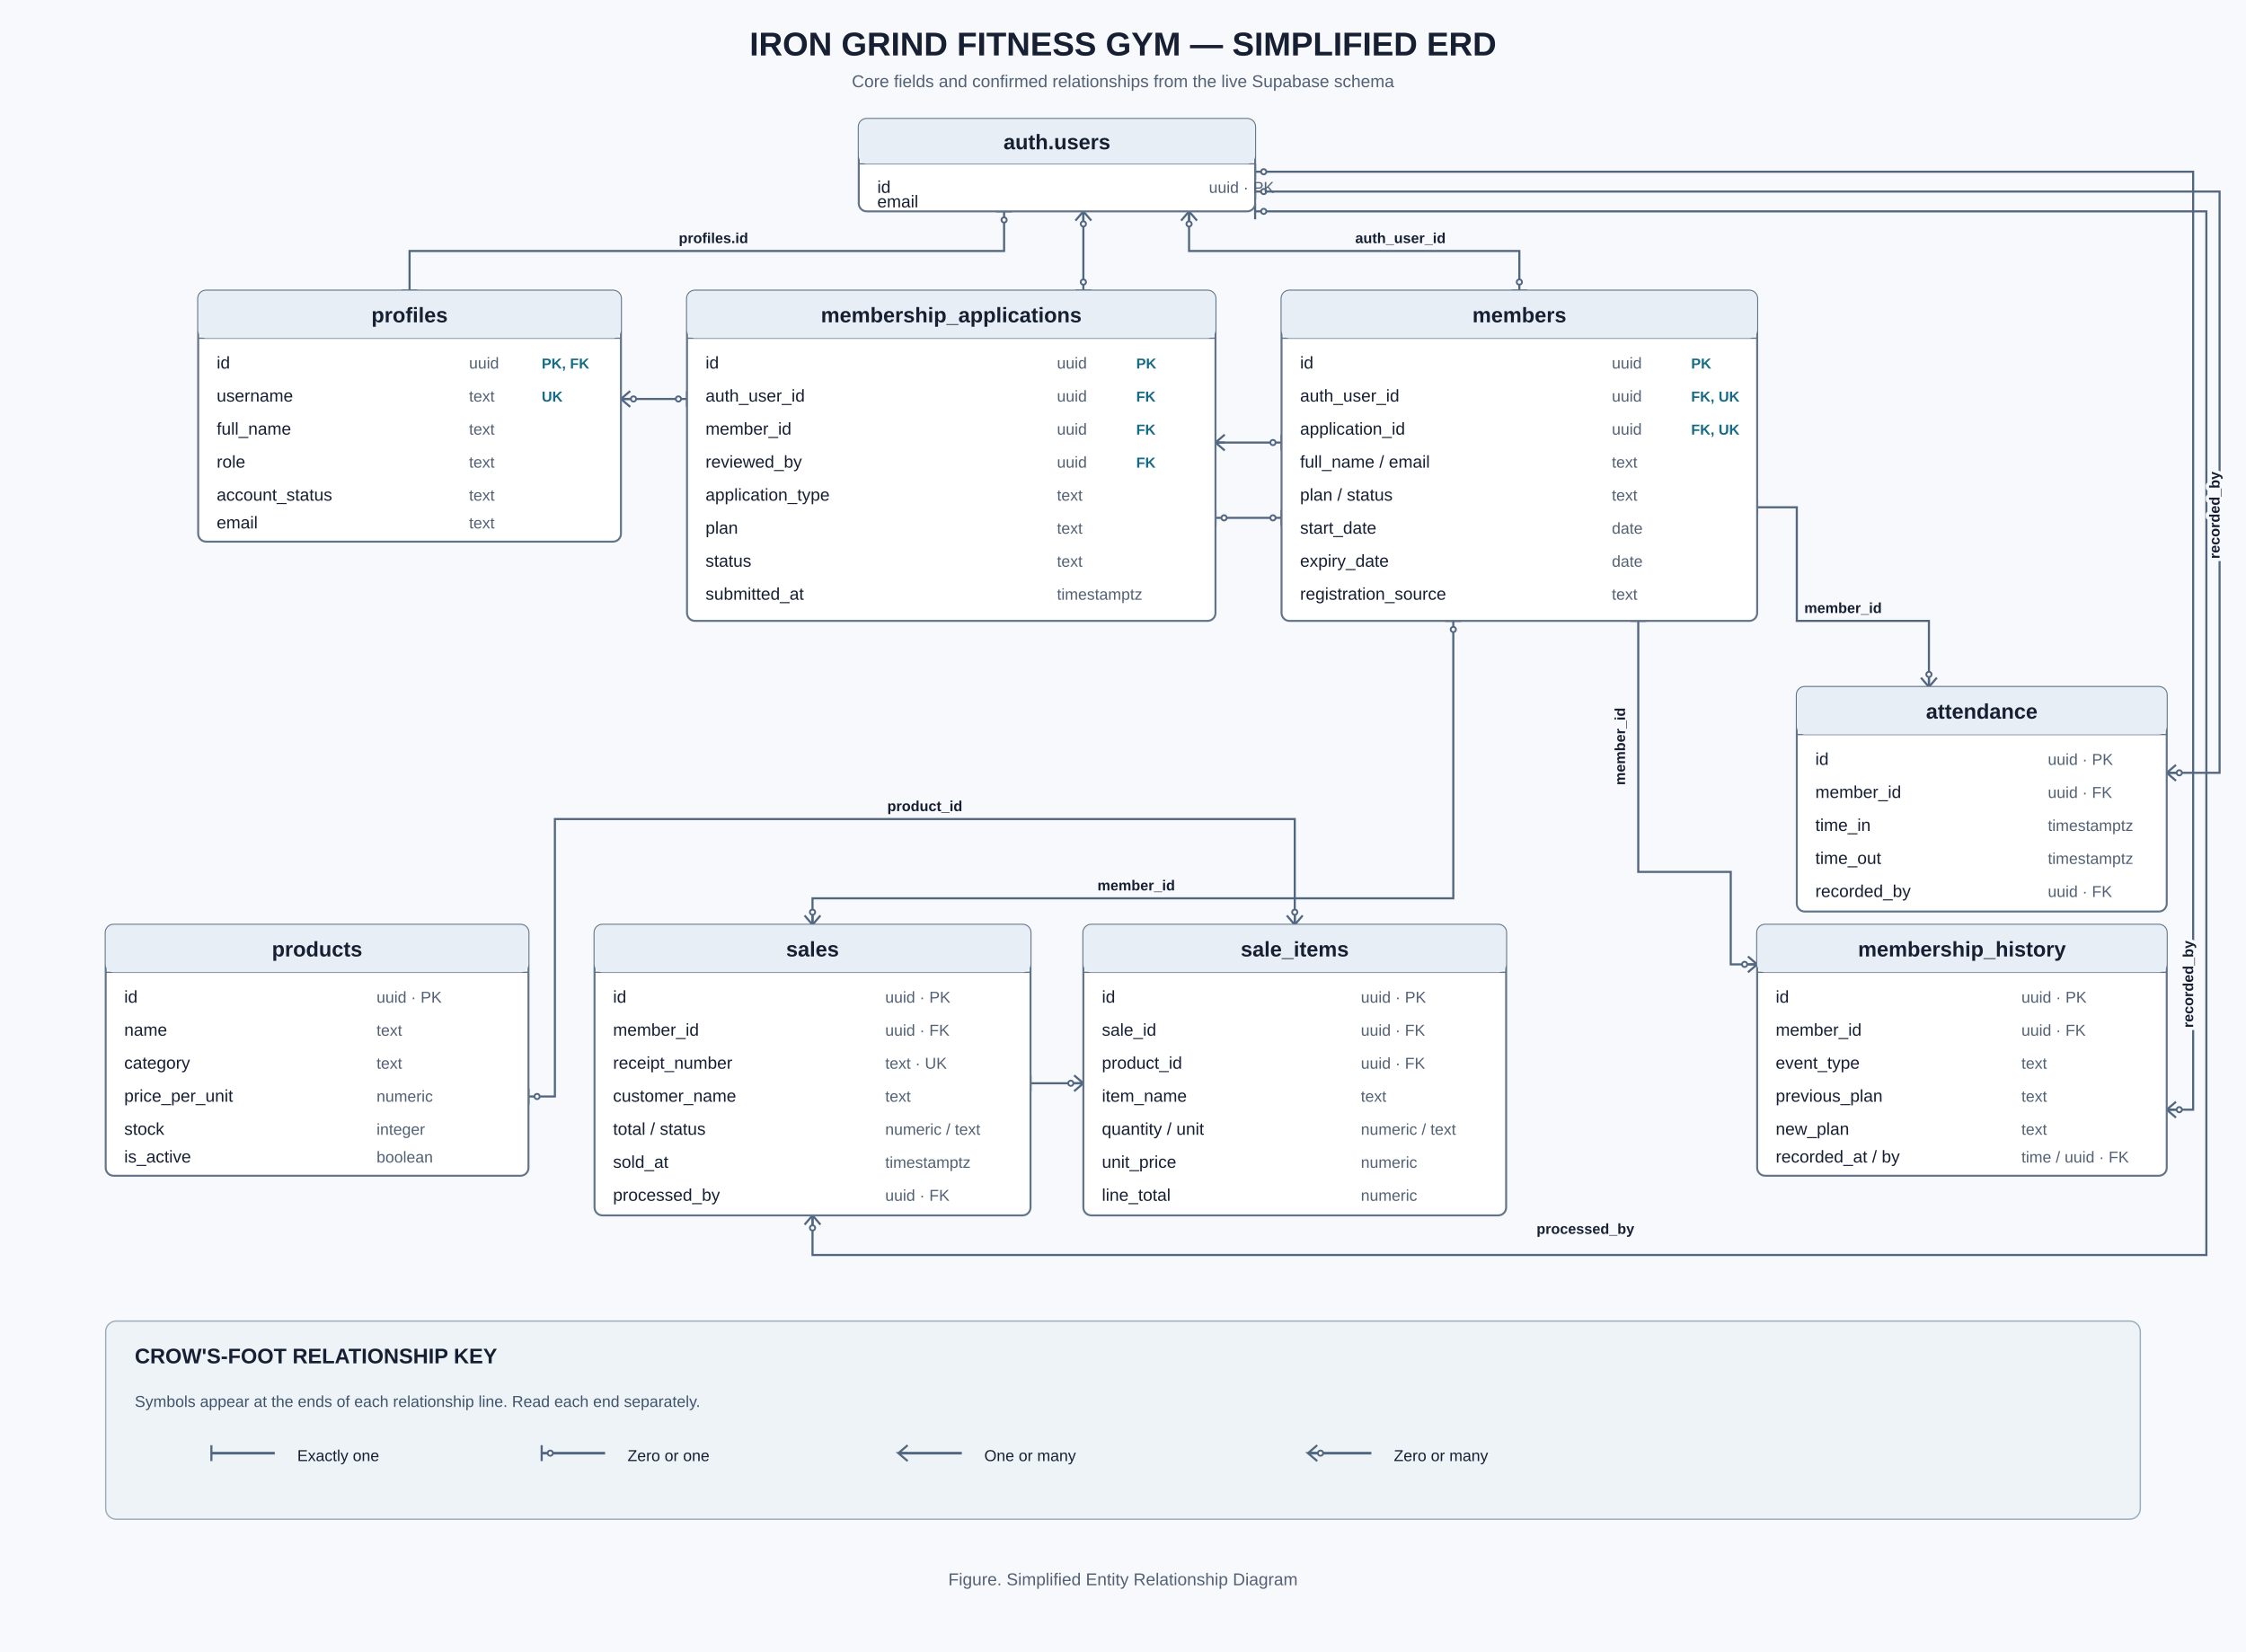
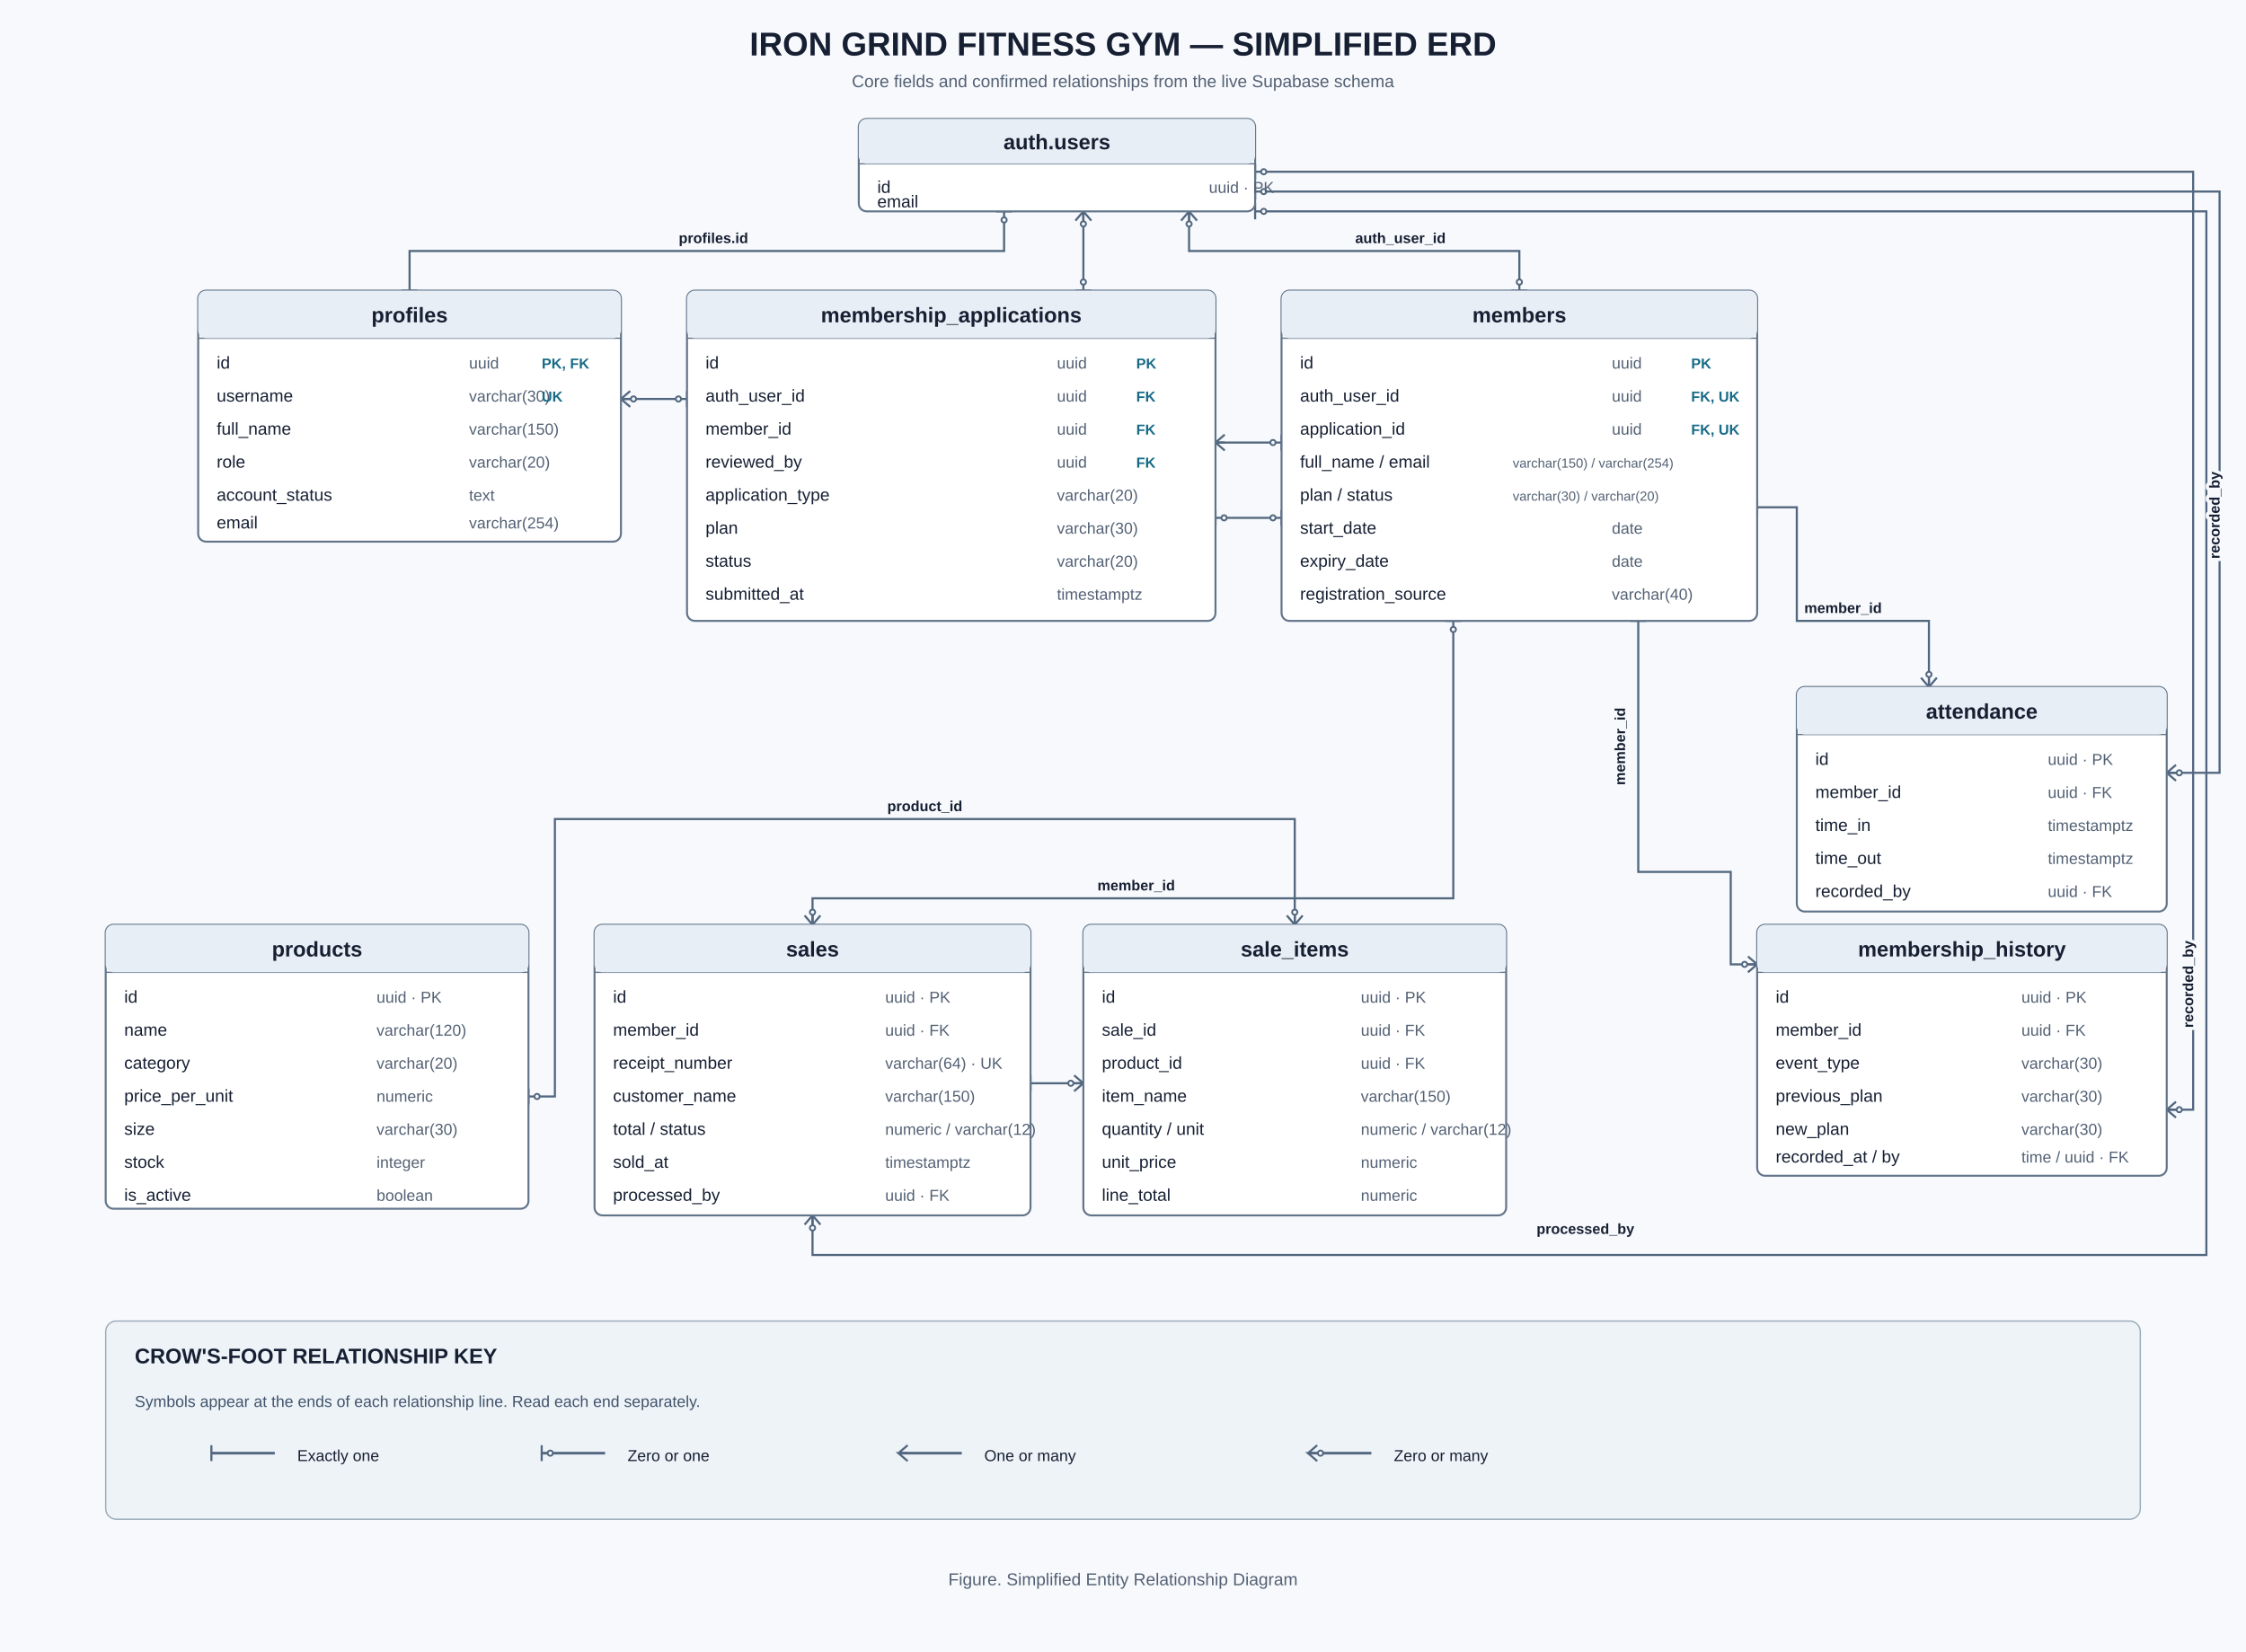
<svg xmlns="http://www.w3.org/2000/svg" width="1700" height="1250" viewBox="0 0 1700 1250" role="img" aria-labelledby="title desc">
  <defs>
    <marker id="cardOne" markerWidth="10" markerHeight="14" viewBox="0 0 10 14" refX="8" refY="7" markerUnits="userSpaceOnUse" orient="auto-start-reverse">
      <path d="M8 1V13" fill="none" stroke="#52677f" stroke-width="1.6" />
    </marker>
    <marker id="cardOptionalOne" markerWidth="11" markerHeight="14" viewBox="0 0 11 14" refX="9" refY="7" markerUnits="userSpaceOnUse" orient="auto-start-reverse">
      <circle cx="2.5" cy="7" r="2" fill="#f7f9fc" stroke="#52677f" stroke-width="1.4" />
      <path d="M9 1V13" fill="none" stroke="#52677f" stroke-width="1.6" />
    </marker>
    <marker id="cardMany" markerWidth="10" markerHeight="14" viewBox="0 0 10 14" refX="8" refY="7" markerUnits="userSpaceOnUse" orient="auto-start-reverse">
      <path d="M1 1L8 7L1 7M1 13L8 7" fill="none" stroke="#52677f" stroke-width="1.6" />
    </marker>
    <marker id="cardOptionalMany" markerWidth="14" markerHeight="14" viewBox="0 0 14 14" refX="12" refY="7" markerUnits="userSpaceOnUse" orient="auto-start-reverse">
      <circle cx="2.5" cy="7" r="2" fill="#f7f9fc" stroke="#52677f" stroke-width="1.4" />
      <path d="M5 1L12 7L5 7M5 13L12 7" fill="none" stroke="#52677f" stroke-width="1.6" />
    </marker>
    <style>
    text{font-family:Arial,Helvetica,sans-serif;fill:#172033}.title{font-size:25px;font-weight:700}.subtitle{font-size:13px;fill:#536174}.table{fill:#fff;stroke:#62748a;stroke-width:1.5}.head{fill:#e8eef5}.th{font-size:16px;font-weight:700}.field{font-size:13px}.type{font-size:12px;fill:#536174}.key{font-size:11px;font-weight:700;fill:#176b87}.edge{fill:none;stroke:#52677f;stroke-width:1.6}.rel{font-size:11px;font-weight:700;fill:#30445b;paint-order:stroke;stroke:#f7f9fc;stroke-width:5px;stroke-linejoin:round}.legend{font-size:12px;fill:#40536b}
  </style>
  </defs>
  <rect width="1700" height="1260" fill="#f7f9fc" />
  <text x="850" y="42" text-anchor="middle" class="title">IRON GRIND FITNESS GYM — SIMPLIFIED ERD</text>
  <text x="850" y="66" text-anchor="middle" class="subtitle">Core fields and confirmed relationships from the live Supabase schema</text>
  <g class="edge">
    <path d="M760 160V190H310V220" marker-start="url(#cardOptionalOne)" marker-end="url(#cardOne)" />
    <path d="M820 160V220" marker-start="url(#cardOptionalMany)" marker-end="url(#cardOptionalOne)" />
    <path d="M900 160V190H1150V220" marker-start="url(#cardOptionalMany)" marker-end="url(#cardOptionalOne)" />
    <path d="M470 302H520" marker-start="url(#cardOptionalMany)" marker-end="url(#cardOptionalOne)" />
    <path d="M920 335H970" marker-start="url(#cardMany)" marker-end="url(#cardOptionalOne)" />
    <path d="M920 392H970" marker-start="url(#cardOptionalOne)" marker-end="url(#cardOptionalOne)" />
    <path d="M1330 384H1360V470H1460V520" marker-start="url(#cardOne)" marker-end="url(#cardOptionalMany)" />
    <path d="M1240 470V660H1310V730H1330" marker-start="url(#cardOne)" marker-end="url(#cardOptionalMany)" />
    <path d="M1100 470V680H615V700" marker-start="url(#cardOptionalOne)" marker-end="url(#cardOptionalMany)" />
    <path d="M780 820H820" marker-start="url(#cardOne)" marker-end="url(#cardOptionalMany)" />
    <path d="M400 830H420V620H980V700" marker-start="url(#cardOptionalOne)" marker-end="url(#cardOptionalMany)" />
    <path d="M950 145H1680V585H1640" marker-start="url(#cardOptionalOne)" marker-end="url(#cardOptionalMany)" />
    <path d="M950 130H1660V840H1640" marker-start="url(#cardOptionalOne)" marker-end="url(#cardOptionalMany)" />
    <path d="M950 160H1670V950H615V920" marker-start="url(#cardOptionalOne)" marker-end="url(#cardOptionalMany)" />
  </g>
  <g class="rel">
    <text x="540" y="184" text-anchor="middle">profiles.id</text>
    <text x="1060" y="184" text-anchor="middle">auth_user_id</text>
    <text x="1395" y="464" text-anchor="middle">member_id</text>
    <text x="1230" y="565" transform="rotate(-90 1230 565)" text-anchor="middle">member_id</text>
    <text x="700" y="614" text-anchor="middle">product_id</text>
    <text x="1680" y="390" transform="rotate(-90 1680 390)" text-anchor="middle">recorded_by</text>
    <text x="1660" y="745" transform="rotate(-90 1660 745)" text-anchor="middle">recorded_by</text>
    <text x="1200" y="934" text-anchor="middle">processed_by</text>
    <text x="860" y="674" text-anchor="middle">member_id</text>
  </g>
  <g transform="translate(650 90)">
    <rect width="300" height="70" rx="6" class="table" />
    <path d="M0 34H300" stroke="#62748a" />
    <rect width="300" height="34" rx="6" class="head" />
    <text x="150" y="23" text-anchor="middle" class="th">auth.users</text>
    <text x="14" y="56" class="field">id</text>
    <text x="265" y="56" class="type">uuid · PK</text>
    <text x="14" y="67" class="field">email</text>
  </g>
  <g transform="translate(150 220)">
    <rect width="320" height="190" rx="6" class="table" />
    <path d="M0 36H320" stroke="#62748a" />
    <rect width="320" height="36" rx="6" class="head" />
    <text x="160" y="24" text-anchor="middle" class="th">profiles</text>
    <text x="14" y="59" class="field">id</text>
    <text x="205" y="59" class="type">uuid</text>
    <text x="260" y="59" class="key">PK, FK</text>
    <text x="14" y="84" class="field">username</text>
-     <text x="205" y="84" class="type">text</text>
+     <text x="205" y="84" class="type">varchar(30)</text>
    <text x="260" y="84" class="key">UK</text>
    <text x="14" y="109" class="field">full_name</text>
-     <text x="205" y="109" class="type">text</text>
+     <text x="205" y="109" class="type">varchar(150)</text>
    <text x="14" y="134" class="field">role</text>
-     <text x="205" y="134" class="type">text</text>
+     <text x="205" y="134" class="type">varchar(20)</text>
    <text x="14" y="159" class="field">account_status</text>
    <text x="205" y="159" class="type">text</text>
    <text x="14" y="180" class="field">email</text>
-     <text x="205" y="180" class="type">text</text>
+     <text x="205" y="180" class="type">varchar(254)</text>
  </g>
  <g transform="translate(520 220)">
    <rect width="400" height="250" rx="6" class="table" />
    <path d="M0 36H400" stroke="#62748a" />
    <rect width="400" height="36" rx="6" class="head" />
    <text x="200" y="24" text-anchor="middle" class="th">membership_applications</text>
    <text x="14" y="59" class="field">id</text>
    <text x="280" y="59" class="type">uuid</text>
    <text x="340" y="59" class="key">PK</text>
    <text x="14" y="84" class="field">auth_user_id</text>
    <text x="280" y="84" class="type">uuid</text>
    <text x="340" y="84" class="key">FK</text>
    <text x="14" y="109" class="field">member_id</text>
    <text x="280" y="109" class="type">uuid</text>
    <text x="340" y="109" class="key">FK</text>
    <text x="14" y="134" class="field">reviewed_by</text>
    <text x="280" y="134" class="type">uuid</text>
    <text x="340" y="134" class="key">FK</text>
    <text x="14" y="159" class="field">application_type</text>
-     <text x="280" y="159" class="type">text</text>
+     <text x="280" y="159" class="type">varchar(20)</text>
    <text x="14" y="184" class="field">plan</text>
-     <text x="280" y="184" class="type">text</text>
+     <text x="280" y="184" class="type">varchar(30)</text>
    <text x="14" y="209" class="field">status</text>
-     <text x="280" y="209" class="type">text</text>
+     <text x="280" y="209" class="type">varchar(20)</text>
    <text x="14" y="234" class="field">submitted_at</text>
    <text x="280" y="234" class="type">timestamptz</text>
  </g>
  <g transform="translate(970 220)">
    <rect width="360" height="250" rx="6" class="table" />
    <path d="M0 36H360" stroke="#62748a" />
    <rect width="360" height="36" rx="6" class="head" />
    <text x="180" y="24" text-anchor="middle" class="th">members</text>
    <text x="14" y="59" class="field">id</text>
    <text x="250" y="59" class="type">uuid</text>
    <text x="310" y="59" class="key">PK</text>
    <text x="14" y="84" class="field">auth_user_id</text>
    <text x="250" y="84" class="type">uuid</text>
    <text x="310" y="84" class="key">FK, UK</text>
    <text x="14" y="109" class="field">application_id</text>
    <text x="250" y="109" class="type">uuid</text>
    <text x="310" y="109" class="key">FK, UK</text>
    <text x="14" y="134" class="field">full_name / email</text>
-     <text x="250" y="134" class="type">text</text>
+     <text x="175" y="134" class="type" style="font-size:10px">varchar(150) / varchar(254)</text>
    <text x="14" y="159" class="field">plan / status</text>
-     <text x="250" y="159" class="type">text</text>
+     <text x="175" y="159" class="type" style="font-size:10px">varchar(30) / varchar(20)</text>
    <text x="14" y="184" class="field">start_date</text>
    <text x="250" y="184" class="type">date</text>
    <text x="14" y="209" class="field">expiry_date</text>
    <text x="250" y="209" class="type">date</text>
    <text x="14" y="234" class="field">registration_source</text>
-     <text x="250" y="234" class="type">text</text>
+     <text x="250" y="234" class="type">varchar(40)</text>
  </g>
  <g transform="translate(1360 520)">
    <rect width="280" height="170" rx="6" class="table" />
    <path d="M0 36H280" stroke="#62748a" />
    <rect width="280" height="36" rx="6" class="head" />
    <text x="140" y="24" text-anchor="middle" class="th">attendance</text>
    <text x="14" y="59" class="field">id</text>
    <text x="190" y="59" class="type">uuid · PK</text>
    <text x="14" y="84" class="field">member_id</text>
    <text x="190" y="84" class="type">uuid · FK</text>
    <text x="14" y="109" class="field">time_in</text>
    <text x="190" y="109" class="type">timestamptz</text>
    <text x="14" y="134" class="field">time_out</text>
    <text x="190" y="134" class="type">timestamptz</text>
    <text x="14" y="159" class="field">recorded_by</text>
    <text x="190" y="159" class="type">uuid · FK</text>
  </g>
  <g transform="translate(80 700)">
-     <rect width="320" height="190" rx="6" class="table" />
+     <rect width="320" height="215" rx="6" class="table" />
    <path d="M0 36H320" stroke="#62748a" />
    <rect width="320" height="36" rx="6" class="head" />
    <text x="160" y="24" text-anchor="middle" class="th">products</text>
    <text x="14" y="59" class="field">id</text>
    <text x="205" y="59" class="type">uuid · PK</text>
    <text x="14" y="84" class="field">name</text>
-     <text x="205" y="84" class="type">text</text>
+     <text x="205" y="84" class="type">varchar(120)</text>
    <text x="14" y="109" class="field">category</text>
-     <text x="205" y="109" class="type">text</text>
+     <text x="205" y="109" class="type">varchar(20)</text>
    <text x="14" y="134" class="field">price_per_unit</text>
    <text x="205" y="134" class="type">numeric</text>
-     <text x="14" y="159" class="field">stock</text>
-     <text x="205" y="159" class="type">integer</text>
-     <text x="14" y="180" class="field">is_active</text>
-     <text x="205" y="180" class="type">boolean</text>
+     <text x="14" y="159" class="field">size</text>
+     <text x="205" y="159" class="type">varchar(30)</text>
+     <text x="14" y="184" class="field">stock</text>
+     <text x="205" y="184" class="type">integer</text>
+     <text x="14" y="209" class="field">is_active</text>
+     <text x="205" y="209" class="type">boolean</text>
  </g>
  <g transform="translate(450 700)">
    <rect width="330" height="220" rx="6" class="table" />
    <path d="M0 36H330" stroke="#62748a" />
    <rect width="330" height="36" rx="6" class="head" />
    <text x="165" y="24" text-anchor="middle" class="th">sales</text>
    <text x="14" y="59" class="field">id</text>
    <text x="220" y="59" class="type">uuid · PK</text>
    <text x="14" y="84" class="field">member_id</text>
    <text x="220" y="84" class="type">uuid · FK</text>
    <text x="14" y="109" class="field">receipt_number</text>
-     <text x="220" y="109" class="type">text · UK</text>
+     <text x="220" y="109" class="type">varchar(64) · UK</text>
    <text x="14" y="134" class="field">customer_name</text>
-     <text x="220" y="134" class="type">text</text>
+     <text x="220" y="134" class="type">varchar(150)</text>
    <text x="14" y="159" class="field">total / status</text>
-     <text x="220" y="159" class="type">numeric / text</text>
+     <text x="220" y="159" class="type">numeric / varchar(12)</text>
    <text x="14" y="184" class="field">sold_at</text>
    <text x="220" y="184" class="type">timestamptz</text>
    <text x="14" y="209" class="field">processed_by</text>
    <text x="220" y="209" class="type">uuid · FK</text>
  </g>
  <g transform="translate(820 700)">
    <rect width="320" height="220" rx="6" class="table" />
    <path d="M0 36H320" stroke="#62748a" />
    <rect width="320" height="36" rx="6" class="head" />
    <text x="160" y="24" text-anchor="middle" class="th">sale_items</text>
    <text x="14" y="59" class="field">id</text>
    <text x="210" y="59" class="type">uuid · PK</text>
    <text x="14" y="84" class="field">sale_id</text>
    <text x="210" y="84" class="type">uuid · FK</text>
    <text x="14" y="109" class="field">product_id</text>
    <text x="210" y="109" class="type">uuid · FK</text>
    <text x="14" y="134" class="field">item_name</text>
-     <text x="210" y="134" class="type">text</text>
+     <text x="210" y="134" class="type">varchar(150)</text>
    <text x="14" y="159" class="field">quantity / unit</text>
-     <text x="210" y="159" class="type">numeric / text</text>
+     <text x="210" y="159" class="type">numeric / varchar(12)</text>
    <text x="14" y="184" class="field">unit_price</text>
    <text x="210" y="184" class="type">numeric</text>
    <text x="14" y="209" class="field">line_total</text>
    <text x="210" y="209" class="type">numeric</text>
  </g>
  <g transform="translate(1330 700)">
    <rect width="310" height="190" rx="6" class="table" />
    <path d="M0 36H310" stroke="#62748a" />
    <rect width="310" height="36" rx="6" class="head" />
    <text x="155" y="24" text-anchor="middle" class="th">membership_history</text>
    <text x="14" y="59" class="field">id</text>
    <text x="200" y="59" class="type">uuid · PK</text>
    <text x="14" y="84" class="field">member_id</text>
    <text x="200" y="84" class="type">uuid · FK</text>
    <text x="14" y="109" class="field">event_type</text>
-     <text x="200" y="109" class="type">text</text>
+     <text x="200" y="109" class="type">varchar(30)</text>
    <text x="14" y="134" class="field">previous_plan</text>
-     <text x="200" y="134" class="type">text</text>
+     <text x="200" y="134" class="type">varchar(30)</text>
    <text x="14" y="159" class="field">new_plan</text>
-     <text x="200" y="159" class="type">text</text>
+     <text x="200" y="159" class="type">varchar(30)</text>
    <text x="14" y="180" class="field">recorded_at / by</text>
    <text x="200" y="180" class="type">time / uuid · FK</text>
  </g>
  <g transform="translate(80 1000)">
    <rect width="1540" height="150" rx="8" fill="#eef3f8" stroke="#9aabba" />
    <text x="22" y="32" class="th">CROW'S-FOOT RELATIONSHIP KEY</text>
    <text x="22" y="65" class="legend">Symbols appear at the ends of each relationship line. Read each end separately.</text>
    <g transform="translate(80 100)" fill="none" stroke="#52677f" stroke-width="2">
      <path d="M0 0H48" marker-start="url(#cardOne)" />
      <path d="M250 0H298" marker-start="url(#cardOptionalOne)" />
      <path d="M520 0H568" marker-start="url(#cardMany)" />
      <path d="M830 0H878" marker-start="url(#cardOptionalMany)" />
    </g>
    <g class="legend">
      <text x="145" y="106">Exactly one</text>
      <text x="395" y="106">Zero or one</text>
      <text x="665" y="106">One or many</text>
      <text x="975" y="106">Zero or many</text>
    </g>
  </g>
  <text x="850" y="1200" text-anchor="middle" class="subtitle">Figure. Simplified Entity Relationship Diagram</text>
</svg>
